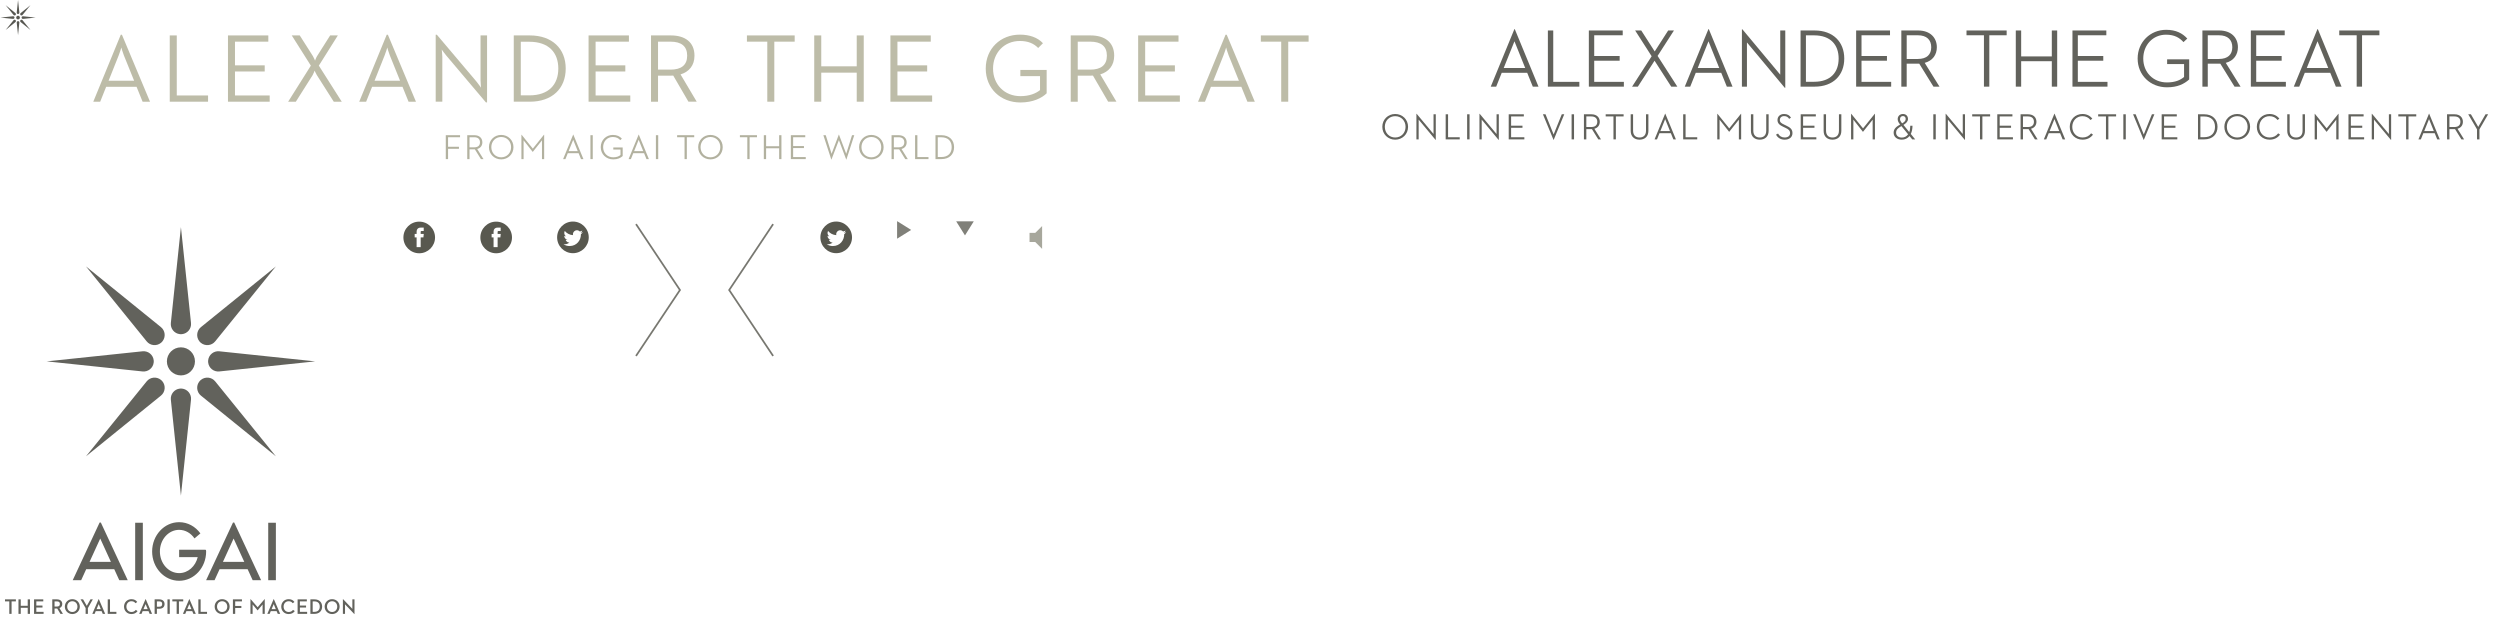
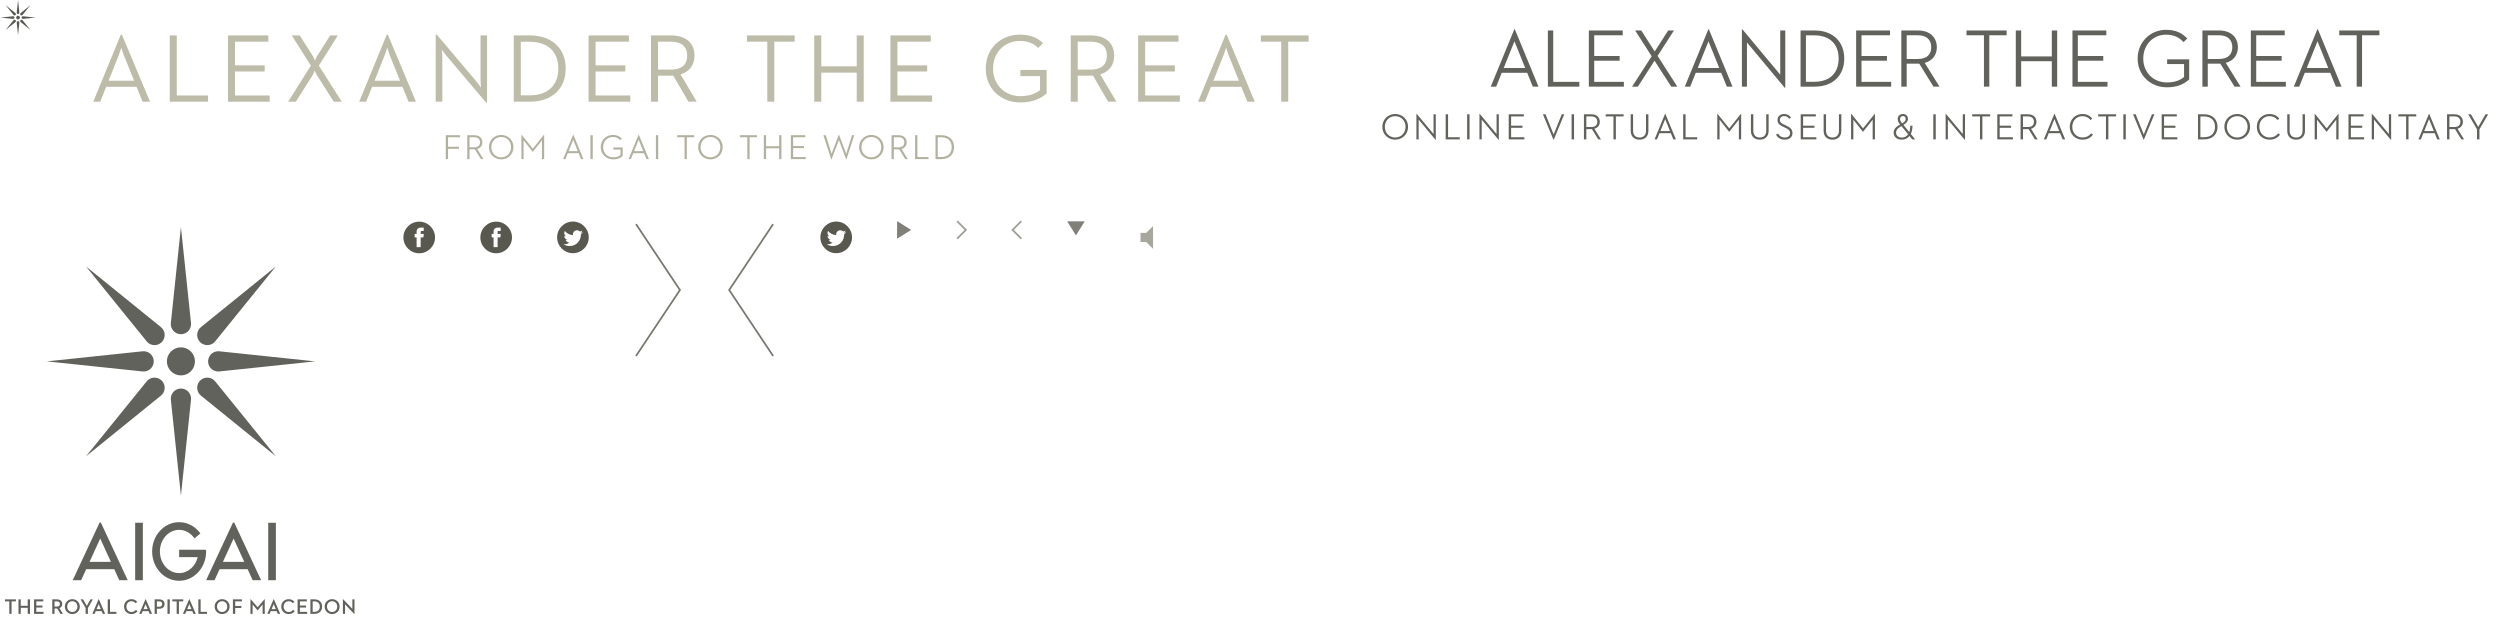
<svg xmlns="http://www.w3.org/2000/svg" version="1.1" x="0px" y="0px" viewBox="0 0 1422.274 353.485" style="enable-background:new 0 0 1422.274 353.485;" xml:space="preserve">
  <g id="sprite_x5F_speaker">
    <g id="graphics_5_">
      <g>
-         <polygon style="fill:#A7A79C;" points="585.715,132.489 585.715,137.689 588.965,137.689 592.865,141.589 592.865,128.589      588.965,132.489    " />
-       </g>
-     </g>
-     <rect id="area_8_" x="579.487" y="125" style="opacity:0;fill:#CCCCCC;" width="19.778" height="20.085" />
+         <polygon style="fill:#A7A79C;" points="648.84,132.489 648.84,137.689 652.09,137.689 655.99,141.589 655.99,128.589      652.09,132.489    " />
+       </g>
+     </g>
+     <rect id="area_8_" x="642.612" y="125" style="opacity:0;fill:#CCCCCC;" width="19.778" height="20.085" />
  </g>
  <g id="sprite_x5F_arrow-down">
    <g id="graphics_9_">
-       <polygon style="fill:#808079;" points="548.987,133.928 553.987,125.928 543.987,125.928   " />
-     </g>
-     <rect id="area_13_" x="543.237" y="125" style="opacity:0;fill:#CCCCCC;" width="12.25" height="9.75" />
+       <polygon style="fill:#808079;" points="612.112,133.928 617.112,125.928 607.112,125.928   " />
+     </g>
+     <rect id="area_13_" x="606.362" y="125" style="opacity:0;fill:#CCCCCC;" width="12.25" height="9.75" />
+   </g>
+   <g id="sprite_x5F_previous-small">
+     <g id="graphics_11_">
+       <polyline style="fill:none;stroke:#9D9D93;" points="581.05,125.803 576.05,130.803 581.05,135.803   " />
+     </g>
+     <rect id="area_11_" x="574.8" y="125" style="opacity:0;fill:#CCCCCC;" width="7.562" height="11.625" />
+   </g>
+   <g id="sprite_x5F_next-small">
+     <g id="graphics_copy">
+       <polyline style="fill:none;stroke:#9D9D93;" points="544.487,135.803 549.487,130.803 544.487,125.803   " />
+     </g>
+     <rect id="area_16_" x="543.237" y="125" style="opacity:0;fill:#CCCCCC;" width="7.562" height="11.625" />
  </g>
  <g id="sprite_x5F_arrow-up">
    <g id="graphics_10_">
      <polygon style="fill:#808079;" points="518.362,130.803 510.362,125.803 510.362,135.803   " />
    </g>
    <rect id="area_14_" x="509.612" y="125" style="opacity:0;fill:#CCCCCC;" width="9.625" height="11.625" />
  </g>
  <g id="sprite_x5F_twitter">
    <g id="graphics">
      <path style="fill:#58584F;" d="M475.724,126.043c-4.971,0-9,4.031-9,9.001c0,4.97,4.03,8.999,9,8.999c4.971,0,9-4.029,9-8.999    C484.723,130.073,480.694,126.043,475.724,126.043z M480.258,133.229c0.004,0.097,0.006,0.195,0.006,0.293    c0,2.998-2.281,6.454-6.453,6.454c-1.281,0-2.473-0.375-3.477-1.019c0.178,0.02,0.358,0.031,0.541,0.031    c1.063,0,2.041-0.363,2.817-0.971c-0.992-0.018-1.83-0.674-2.119-1.575c0.138,0.027,0.281,0.041,0.427,0.041    c0.207,0,0.407-0.027,0.597-0.079c-1.038-0.208-1.82-1.126-1.82-2.224c0-0.01,0-0.019,0-0.029c0.306,0.17,0.656,0.272,1.028,0.284    c-0.609-0.408-1.009-1.101-1.009-1.888c0-0.416,0.112-0.805,0.307-1.14c1.119,1.372,2.79,2.275,4.676,2.37    c-0.039-0.166-0.059-0.339-0.059-0.517c0-1.253,1.016-2.268,2.268-2.268c0.653,0,1.242,0.276,1.656,0.716    c0.517-0.101,1.002-0.291,1.441-0.55c-0.17,0.53-0.529,0.974-0.998,1.255c0.459-0.055,0.896-0.177,1.303-0.357    C481.086,132.509,480.701,132.909,480.258,133.229z" />
    </g>
    <rect id="area_6_" x="465.834" y="125" style="opacity:0;fill:#CCCCCC;" width="19.778" height="20.085" />
  </g>
  <g id="sprite_x5F_previous">
    <g id="graphics_7_">
      <polyline style="fill:none;stroke:#777770;" points="439.834,127.5 414.834,165 439.834,202.5   " />
    </g>
    <rect id="area_9_" x="412.834" y="125" style="opacity:0;fill:#CCCCCC;" width="29" height="80" />
  </g>
  <g id="sprite_x5F_next">
    <g id="graphics_8_">
      <polyline style="fill:none;stroke:#777770;" points="361.834,202.5 386.834,165 361.834,127.5   " />
    </g>
    <rect id="area_12_" x="359.834" y="125" style="opacity:0;fill:#CCCCCC;" width="29" height="80" />
  </g>
  <g id="sprite_x5F_twitter-hover">
    <g id="graphics_3_">
      <path style="fill:#58584F;" d="M325.946,126.043c-4.971,0-9,4.031-9,9.001c0,4.97,4.029,8.999,9,8.999c4.971,0,9-4.029,9-8.999    C334.945,130.073,330.916,126.043,325.946,126.043z M330.48,133.229c0.004,0.097,0.006,0.195,0.006,0.293    c0,2.998-2.281,6.454-6.453,6.454c-1.281,0-2.473-0.375-3.477-1.019c0.178,0.02,0.358,0.031,0.541,0.031    c1.063,0,2.041-0.363,2.817-0.971c-0.992-0.018-1.83-0.674-2.119-1.575c0.138,0.027,0.28,0.041,0.427,0.041    c0.207,0,0.407-0.027,0.597-0.079c-1.038-0.208-1.82-1.126-1.82-2.224c0-0.01,0-0.019,0-0.029c0.306,0.17,0.656,0.272,1.028,0.284    c-0.609-0.408-1.009-1.101-1.009-1.888c0-0.416,0.112-0.805,0.307-1.14c1.119,1.372,2.79,2.275,4.676,2.37    c-0.039-0.166-0.059-0.339-0.059-0.517c0-1.253,1.016-2.268,2.268-2.268c0.653,0,1.242,0.276,1.656,0.716    c0.517-0.101,1.002-0.291,1.441-0.55c-0.17,0.53-0.53,0.974-0.998,1.255c0.459-0.055,0.896-0.177,1.303-0.357    C331.308,132.509,330.923,132.909,330.48,133.229z" />
    </g>
    <rect id="area_7_" x="316.056" y="125" style="opacity:0;fill:#CCCCCC;" width="19.778" height="20.085" />
  </g>
  <g id="sprite_x5F_facebook_1_">
    <g id="graphics_39_">
      <path style="fill:#58584F;" d="M282.279,126.089c-4.971,0-9.001,4.031-9.001,9.001c0,4.97,4.03,8.999,9.001,8.999s9-4.029,9-8.999    C291.279,130.12,287.249,126.089,282.279,126.089z M284.661,135.052h-1.558c0,2.491,0,5.558,0,5.558h-2.311c0,0,0-3.036,0-5.558    h-1.098v-1.962h1.098v-1.271c0-0.91,0.432-2.331,2.332-2.331l1.71,0.007v1.906c0,0-1.04,0-1.242,0s-0.489,0.102-0.489,0.534v1.156    h1.76L284.661,135.052z" />
    </g>
    <rect id="area_5_" x="272.278" y="125" style="opacity:0;fill:#CCCCCC;" width="19.778" height="20.085" />
  </g>
  <g id="sprite_x5F_facebook-hover">
    <g id="graphics_2_">
      <path style="fill:#58584F;" d="M238.501,126.089c-4.971,0-9.001,4.031-9.001,9.001c0,4.97,4.03,8.999,9.001,8.999s9-4.029,9-8.999    C247.501,130.12,243.471,126.089,238.501,126.089z M240.883,135.052h-1.558c0,2.491,0,5.558,0,5.558h-2.311c0,0,0-3.036,0-5.558    h-1.098v-1.962h1.098v-1.271c0-0.91,0.432-2.331,2.332-2.331l1.71,0.007v1.906c0,0-1.04,0-1.242,0    c-0.202,0-0.489,0.102-0.489,0.534v1.156h1.76L240.883,135.052z" />
    </g>
    <rect id="area_4_" x="228.5" y="125" style="opacity:0;fill:#CCCCCC;" width="19.778" height="20.085" />
  </g>
  <g id="sprite_x5F_logo">
    <g id="graphics_13_">
      <g>
        <g>
          <rect x="76.902" y="297.396" style="fill:#62625C;" width="4.36" height="32.687" />
          <path style="fill:#62625C;" d="M56.662,297.287l-15.294,32.796h4.809l2.872-6.276h15.939l2.869,6.276h4.808l-15.294-32.796      H56.662z M50.943,319.665l6.076-13.287l6.073,13.287H50.943z" />
          <rect x="152.593" y="297.396" style="fill:#62625C;" width="4.356" height="32.687" />
          <path style="fill:#62625C;" d="M132.547,297.287l-15.291,32.796h4.808l2.869-6.276h15.937l2.872,6.276h4.811l-15.294-32.796      H132.547z M126.825,319.665l6.076-13.287l6.075,13.287H126.825z" />
          <path style="fill:#62625C;" d="M116.722,312.747c-0.925,0-14.809,0-14.809,0v4.194h10.575      c-1.256,5.247-5.514,9.109-10.575,9.109c-6.047,0-10.949-5.51-10.949-12.312c0-6.797,4.902-12.307,10.949-12.307      c3.565,0,6.731,1.919,8.73,4.885l3.362-2.857c-2.814-3.89-7.182-6.388-12.092-6.388c-8.486,0-15.365,7.462-15.365,16.668      c0,9.211,6.879,16.674,15.365,16.674s15.363-7.463,15.363-16.674C117.276,313.088,117.232,312.747,116.722,312.747z" />
        </g>
        <g>
          <path style="fill:#62625C;" d="M102.33,190.097c0.202,0.022,0.401,0.032,0.601,0.032c0.199,0,0.398-0.01,0.6-0.032      c3.169-0.332,5.467-3.171,5.136-6.338l-5.736-54.558l-5.734,54.558C96.865,186.926,99.165,189.765,102.33,190.097z" />
          <circle style="fill:#62625C;" cx="102.932" cy="205.589" r="7.986" />
          <path style="fill:#62625C;" d="M103.532,221.079c-0.202-0.02-0.401-0.03-0.6-0.03c-0.2,0-0.399,0.009-0.601,0.03      c-3.165,0.332-5.466,3.171-5.133,6.34l5.734,54.557l5.736-54.557C108.999,224.25,106.701,221.411,103.532,221.079z" />
          <path style="fill:#62625C;" d="M87.441,206.189c0.021-0.202,0.03-0.402,0.03-0.6c0-0.2-0.008-0.401-0.03-0.603      c-0.333-3.169-3.172-5.465-6.338-5.132l-54.559,5.734l54.559,5.733C84.269,211.656,87.108,209.358,87.441,206.189z" />
          <path style="fill:#62625C;" d="M118.422,204.986c-0.018,0.201-0.029,0.402-0.029,0.603c0,0.198,0.011,0.398,0.029,0.602      c0.333,3.167,3.173,5.465,6.338,5.131l54.559-5.733l-54.559-5.734C121.594,199.522,118.755,201.818,118.422,204.986z" />
          <path style="fill:#62625C;" d="M91.553,195.061c0.158-0.13,0.306-0.265,0.446-0.406c0.142-0.14,0.276-0.29,0.405-0.447      c2.005-2.476,1.621-6.107-0.851-8.111L48.92,151.574l34.522,42.632C85.447,196.682,89.078,197.064,91.553,195.061z" />
          <path style="fill:#62625C;" d="M114.313,216.116c-0.158,0.127-0.307,0.262-0.449,0.404c-0.14,0.139-0.274,0.289-0.405,0.448      c-2.003,2.476-1.618,6.105,0.854,8.109l42.633,34.524l-34.526-42.632C120.419,214.493,116.785,214.114,114.313,216.116z" />
          <path style="fill:#62625C;" d="M92,216.521c-0.141-0.142-0.289-0.277-0.446-0.404c-2.476-2.003-6.106-1.623-8.112,0.852      L48.92,259.601l42.634-34.524c2.472-2.004,2.856-5.633,0.851-8.109C92.276,216.811,92.142,216.66,92,216.521z" />
          <path style="fill:#62625C;" d="M113.864,194.656c0.142,0.141,0.291,0.276,0.449,0.406c2.472,2.003,6.109,1.621,8.107-0.855      l34.526-42.632l-42.633,34.524c-2.472,2.004-2.857,5.635-0.854,8.111C113.59,194.366,113.724,194.516,113.864,194.656z" />
        </g>
        <g>
          <path style="fill:#62625C;" d="M5.293,342.135H2.841v-1.154h6.201v1.154H6.59v7.1H5.293V342.135z" />
          <path style="fill:#62625C;" d="M15.764,340.981h1.3v8.254h-1.3v-3.446h-3.955v3.446h-1.3v-8.254h1.3v3.653h3.955V340.981z" />
          <path style="fill:#62625C;" d="M19.37,340.981h5.258v1.154H20.67v2.368h3.505v1.128H20.67v2.452h4.125v1.154H19.37V340.981z" />
          <path style="fill:#62625C;" d="M31.034,349.235h-1.297v-8.254h2.645c1.928,0,3.035,1.055,3.035,2.621      c0,1.154-0.571,1.98-1.601,2.355l1.988,3.278h-1.42l-1.845-3.048h-0.158h-1.348V349.235z M32.334,345.07      c1.226,0,1.735-0.485,1.735-1.469c0-0.993-0.521-1.467-1.735-1.467h-1.3v2.936H32.334z" />
          <path style="fill:#62625C;" d="M36.887,345.107c0-2.438,1.893-4.235,4.261-4.235c2.363,0,4.261,1.797,4.261,4.235      c0,2.441-1.898,4.237-4.261,4.237C38.779,349.344,36.887,347.547,36.887,345.107z M44.058,345.107      c0-1.746-1.202-3.057-2.911-3.057c-1.713,0-2.916,1.311-2.916,3.057c0,1.749,1.202,3.06,2.916,3.06      C42.856,348.167,44.058,346.856,44.058,345.107z" />
          <path style="fill:#62625C;" d="M45.831,340.981h1.434l2.113,3.702l2.071-3.702h1.362l-2.805,4.953v3.301h-1.298v-3.292      L45.831,340.981z" />
          <path style="fill:#62625C;" d="M57.817,347.691h-3.351l-0.643,1.543h-1.31l3.615-8.422h0.075l3.627,8.422h-1.372L57.817,347.691      z M54.943,346.553h2.401l-1.187-2.888L54.943,346.553z" />
          <path style="fill:#62625C;" d="M61.286,340.981h1.297v7.1h3.642v1.154h-4.939V340.981z" />
          <path style="fill:#62625C;" d="M70.561,345.107c0-2.438,1.856-4.235,4.21-4.235c1.53,0,2.589,0.596,3.303,1.603l-0.993,0.702      c-0.548-0.739-1.25-1.127-2.345-1.127c-1.637,0-2.827,1.311-2.827,3.057c0,1.786,1.214,3.06,2.874,3.06      c1.071,0,1.857-0.399,2.476-1.203l1.008,0.693c-0.848,1.128-1.931,1.687-3.531,1.687      C72.378,349.344,70.561,347.547,70.561,345.107z" />
          <path style="fill:#62625C;" d="M84.495,347.691h-3.35l-0.643,1.543h-1.31l3.619-8.422h0.071l3.63,8.422h-1.374L84.495,347.691z       M81.62,346.553h2.405l-1.191-2.888L81.62,346.553z" />
          <path style="fill:#62625C;" d="M89.265,349.235h-1.3v-8.254h2.624c1.928,0,3.035,1.068,3.035,2.671      c0,1.639-1.119,2.669-3.035,2.669h-1.325V349.235z M90.542,345.167c1.226,0,1.731-0.508,1.731-1.515      c0-1.021-0.517-1.517-1.731-1.517h-1.277v3.032H90.542z" />
          <path style="fill:#62625C;" d="M95.278,340.981h1.3v8.254h-1.3V340.981z" />
          <path style="fill:#62625C;" d="M100.497,342.135h-2.452v-1.154h6.201v1.154h-2.452v7.1h-1.298V342.135z" />
          <path style="fill:#62625C;" d="M109.376,347.691h-3.351l-0.646,1.543h-1.312l3.618-8.422h0.074l3.628,8.422h-1.37      L109.376,347.691z M106.496,346.553h2.404l-1.19-2.888L106.496,346.553z" />
          <path style="fill:#62625C;" d="M112.845,340.981h1.298v7.1h3.642v1.154h-4.94V340.981z" />
          <path style="fill:#62625C;" d="M122.118,345.107c0-2.438,1.891-4.235,4.26-4.235c2.369,0,4.261,1.797,4.261,4.235      c0,2.441-1.893,4.237-4.261,4.237C124.009,349.344,122.118,347.547,122.118,345.107z M129.291,345.107      c0-1.746-1.201-3.057-2.913-3.057c-1.711,0-2.912,1.311-2.912,3.057c0,1.749,1.201,3.06,2.912,3.06      C128.09,348.167,129.291,346.856,129.291,345.107z" />
          <path style="fill:#62625C;" d="M132.508,340.981h5.144v1.154h-3.847v2.597h3.508v1.154h-3.508v3.35h-1.297V340.981z" />
          <path style="fill:#62625C;" d="M142.482,340.813h0.063l4.029,4.648l3.984-4.648h0.06v8.422h-1.226v-5.352l-2.818,3.361h-0.059      l-2.803-3.361v5.352h-1.23V340.813z" />
          <path style="fill:#62625C;" d="M157.383,347.691h-3.35l-0.643,1.543h-1.309l3.616-8.422h0.075l3.629,8.422h-1.374      L157.383,347.691z M154.506,346.553h2.404l-1.187-2.888L154.506,346.553z" />
          <path style="fill:#62625C;" d="M160.002,345.107c0-2.438,1.857-4.235,4.21-4.235c1.53,0,2.586,0.596,3.303,1.603l-0.997,0.702      c-0.547-0.739-1.249-1.127-2.341-1.127c-1.64,0-2.83,1.311-2.83,3.057c0,1.786,1.215,3.06,2.878,3.06      c1.069,0,1.86-0.399,2.479-1.203l1.005,0.693c-0.85,1.128-1.928,1.687-3.532,1.687      C161.822,349.344,160.002,347.547,160.002,345.107z" />
          <path style="fill:#62625C;" d="M169.309,340.981h5.258v1.154h-3.958v2.368h3.509v1.128h-3.509v2.452h4.127v1.154h-5.427V340.981      z" />
          <path style="fill:#62625C;" d="M176.587,340.981h2.332c2.69,0,4.344,1.688,4.344,4.126c0,2.441-1.639,4.128-4.344,4.128h-2.332      V340.981z M178.842,348.081c2.14,0,3.071-1.225,3.071-2.975c0-1.746-0.931-2.972-3.071-2.972h-0.957v5.947H178.842z" />
          <path style="fill:#62625C;" d="M184.687,345.107c0-2.438,1.893-4.235,4.261-4.235c2.365,0,4.261,1.797,4.261,4.235      c0,2.441-1.896,4.237-4.261,4.237C186.579,349.344,184.687,347.547,184.687,345.107z M191.858,345.107      c0-1.746-1.199-3.057-2.91-3.057c-1.714,0-2.917,1.311-2.917,3.057c0,1.749,1.203,3.06,2.917,3.06      C190.658,348.167,191.858,346.856,191.858,345.107z" />
          <path style="fill:#62625C;" d="M196.288,343.81v5.425h-1.217v-8.376h0.102l5.29,5.547v-5.425h1.214v8.376h-0.096L196.288,343.81      z" />
        </g>
      </g>
    </g>
    <rect id="area_3_" y="125" style="opacity:0;fill:#CCCCCC;" width="204.5" height="228.485" />
  </g>
  <g id="sprite_x5F_title">
    <g id="graphics_4_">
      <g>
        <path style="fill:#62625C;" d="M868.827,41.399h-14.475l-3.149,7.896h-3.102l13.441-32.71h0.235l13.488,32.71h-3.243     L868.827,41.399z M855.48,38.673h12.219l-6.11-15.18L855.48,38.673z" />
        <path style="fill:#62625C;" d="M880.601,17.337h3.055v29.232h14.851v2.726h-17.906V17.337z" />
        <path style="fill:#62625C;" d="M903.908,17.337h19.269v2.726h-16.214v11.796h14.475v2.679h-14.475v12.031h16.872v2.726h-19.927     V17.337z" />
        <path style="fill:#62625C;" d="M930.242,17.337h3.478l7.66,11.937l7.661-11.937h3.29l-9.305,14.475l11.232,17.483h-3.478     l-9.493-14.757l-9.493,14.757h-3.29L939.641,32L930.242,17.337z" />
        <path style="fill:#62625C;" d="M979.215,41.399h-14.475l-3.149,7.896h-3.102l13.441-32.71h0.235l13.488,32.71h-3.243     L979.215,41.399z M965.867,38.673h12.219l-6.11-15.18L965.867,38.673z" />
        <path style="fill:#62625C;" d="M993.855,24.151v25.143h-2.867V16.679h0.282l21.525,25.801V17.337h2.867v32.616h-0.282     L993.855,24.151z" />
        <path style="fill:#62625C;" d="M1024.353,17.337h7.99c10.574,0,16.872,6.533,16.872,15.979c0,9.446-6.251,15.979-16.872,15.979     h-7.99V17.337z M1032.061,46.522c9.447,0,13.958-5.452,13.958-13.206c0-7.755-4.512-13.206-13.958-13.206h-4.653v26.412H1032.061     z" />
        <path style="fill:#62625C;" d="M1055.979,17.337h19.269v2.726h-16.214v11.796h14.475v2.679h-14.475v12.031h16.872v2.726h-19.927     V17.337z" />
        <path style="fill:#62625C;" d="M1084.738,49.295h-3.055V17.337h9.54c6.909,0,10.668,4.136,10.668,9.54     c0,4.324-2.444,7.707-6.909,8.883l8.412,13.535h-3.431l-8.083-13.065h-0.752h-6.392V49.295z M1091.036,33.551     c5.217,0,7.661-2.585,7.661-6.674c0-4.136-2.491-6.815-7.661-6.815h-6.297v13.488H1091.036z" />
        <path style="fill:#62625C;" d="M1128.682,20.063h-9.916v-2.726h22.84v2.726h-9.869v29.232h-3.055V20.063z" />
        <path style="fill:#62625C;" d="M1167.296,17.337h3.055v31.958h-3.055V34.82h-17.436v14.475h-3.055V17.337h3.055v14.757h17.436     V17.337z" />
        <path style="fill:#62625C;" d="M1179.042,17.337h19.269v2.726h-16.214v11.796h14.475v2.679h-14.475v12.031h16.872v2.726h-19.927     V17.337z" />
        <path style="fill:#62625C;" d="M1216.124,33.316c0-9.446,7.238-16.355,16.214-16.355c5.593,0,9.305,1.974,12.031,4.982     l-2.162,2.021c-2.209-2.444-5.029-4.23-9.964-4.23c-7.425,0-12.924,5.828-12.924,13.582c0,7.754,5.593,13.582,13.488,13.582     c4.7,0,7.66-1.363,9.728-3.102v-7.332h-9.634v-2.726h12.548v11.467c-2.914,2.585-6.627,4.465-12.642,4.465     C1223.409,49.671,1216.124,42.809,1216.124,33.316z" />
        <path style="fill:#62625C;" d="M1256.022,49.295h-3.055V17.337h9.54c6.909,0,10.668,4.136,10.668,9.54     c0,4.324-2.444,7.707-6.909,8.883l8.413,13.535h-3.431l-8.083-13.065h-0.752h-6.392V49.295z M1262.319,33.551     c5.217,0,7.661-2.585,7.661-6.674c0-4.136-2.491-6.815-7.661-6.815h-6.297v13.488H1262.319z" />
        <path style="fill:#62625C;" d="M1280.528,17.337h19.268v2.726h-16.214v11.796h14.475v2.679h-14.475v12.031h16.872v2.726h-19.927     V17.337z" />
        <path style="fill:#62625C;" d="M1325.693,41.399h-14.475l-3.149,7.896h-3.102l13.441-32.71h0.235l13.488,32.71h-3.243     L1325.693,41.399z M1312.346,38.673h12.219l-6.11-15.18L1312.346,38.673z" />
        <path style="fill:#62625C;" d="M1340.738,20.063h-9.916v-2.726h22.84v2.726h-9.869v29.232h-3.055V20.063z" />
        <path style="fill:#62625C;" d="M786.412,72.156c0-4.22,3.275-7.307,7.328-7.307c4.052,0,7.328,3.086,7.328,7.307     c0,4.22-3.275,7.307-7.328,7.307C789.687,79.463,786.412,76.377,786.412,72.156z M799.639,72.156c0-3.464-2.498-6.068-5.9-6.068     c-3.401,0-5.9,2.604-5.9,6.068c0,3.464,2.499,6.068,5.9,6.068C797.141,78.224,799.639,75.621,799.639,72.156z" />
        <path style="fill:#62625C;" d="M807.09,68.062v11.233h-1.281V64.724h0.126l9.616,11.527V65.018h1.281v14.571h-0.126     L807.09,68.062z" />
        <path style="fill:#62625C;" d="M822.456,65.018h1.365v13.06h6.635v1.218h-8V65.018z" />
        <path style="fill:#62625C;" d="M834.663,65.018h1.386v14.277h-1.386V65.018z" />
        <path style="fill:#62625C;" d="M842.953,68.062v11.233h-1.281V64.724h0.126l9.616,11.527V65.018h1.281v14.571h-0.126     L842.953,68.062z" />
        <path style="fill:#62625C;" d="M858.319,65.018h8.608v1.218h-7.244v5.27h6.467v1.197h-6.467v5.375h7.538v1.218h-8.902V65.018z" />
        <path style="fill:#62625C;" d="M877.786,65.018h1.47l4.619,11.485l4.64-11.485h1.407l-6.026,14.571h-0.084L877.786,65.018z" />
        <path style="fill:#62625C;" d="M894.1,65.018h1.386v14.277H894.1V65.018z" />
        <path style="fill:#62625C;" d="M902.475,79.295h-1.365V65.018h4.262c3.086,0,4.766,1.848,4.766,4.262     c0,1.932-1.092,3.443-3.086,3.968l3.758,6.047h-1.533l-3.611-5.837h-0.336h-2.855V79.295z M905.288,72.261     c2.331,0,3.422-1.155,3.422-2.981c0-1.848-1.113-3.044-3.422-3.044h-2.813v6.026H905.288z" />
        <path style="fill:#62625C;" d="M917.916,66.235h-4.43v-1.218h10.204v1.218h-4.409v13.06h-1.365V66.235z" />
        <path style="fill:#62625C;" d="M927.712,74.445v-9.427h1.365v9.322c0,2.583,1.449,3.884,3.674,3.884     c2.247,0,3.674-1.302,3.674-3.884v-9.322h1.365v9.427c0,3.317-2.163,5.018-5.039,5.018     C929.875,79.463,927.712,77.762,927.712,74.445z" />
        <path style="fill:#62625C;" d="M950.561,75.768h-6.467l-1.407,3.527h-1.386l6.005-14.613h0.105l6.026,14.613h-1.449     L950.561,75.768z M944.598,74.55h5.459l-2.729-6.782L944.598,74.55z" />
        <path style="fill:#62625C;" d="M957.574,65.018h1.365v13.06h6.635v1.218h-8V65.018z" />
        <path style="fill:#62625C;" d="M976.978,64.724h0.084l6.719,8.314l6.677-8.314h0.105v14.571h-1.302V68.083l-5.48,6.887h-0.084     l-5.417-6.887v11.212h-1.302V64.724z" />
        <path style="fill:#62625C;" d="M996.117,74.445v-9.427h1.365v9.322c0,2.583,1.449,3.884,3.674,3.884     c2.247,0,3.674-1.302,3.674-3.884v-9.322h1.365v9.427c0,3.317-2.163,5.018-5.039,5.018     C998.28,79.463,996.117,77.762,996.117,74.445z" />
        <path style="fill:#62625C;" d="M1011.544,75.978c0.756,1.428,2.058,2.247,3.737,2.247c1.953,0,3.107-0.966,3.107-2.457     c0-1.575-0.966-2.268-2.688-3.065l-1.155-0.546c-2.058-0.966-3.317-1.911-3.317-3.905c0-2.037,1.596-3.401,3.737-3.401     c1.848,0,3.065,0.672,3.947,2.1l-1.05,0.672c-0.63-1.071-1.554-1.575-2.876-1.575c-1.449,0-2.415,0.903-2.415,2.163     c0,1.365,0.777,1.89,2.52,2.709l1.134,0.546c2.289,1.071,3.527,2.121,3.527,4.262c0,2.352-1.785,3.737-4.451,3.737     c-2.331,0-3.989-1.134-4.913-2.877L1011.544,75.978z" />
        <path style="fill:#62625C;" d="M1024.436,65.018h8.608v1.218h-7.244v5.27h6.467v1.197h-6.467v5.375h7.538v1.218h-8.902V65.018z" />
        <path style="fill:#62625C;" d="M1037.481,74.445v-9.427h1.365v9.322c0,2.583,1.449,3.884,3.674,3.884     c2.247,0,3.674-1.302,3.674-3.884v-9.322h1.365v9.427c0,3.317-2.163,5.018-5.039,5.018     C1039.643,79.463,1037.481,77.762,1037.481,74.445z" />
        <path style="fill:#62625C;" d="M1053.092,64.724h0.084l6.719,8.314l6.677-8.314h0.105v14.571h-1.302V68.083l-5.48,6.887h-0.084     l-5.417-6.887v11.212h-1.302V64.724z" />
        <path style="fill:#62625C;" d="M1086.186,75.138c0.378-0.987,0.588-2.205,0.588-3.611h1.26c0,1.869-0.357,3.443-0.966,4.682     l2.499,3.086h-1.68l-1.554-1.911c-1.071,1.344-2.604,2.079-4.388,2.079c-2.708,0-4.64-1.575-4.64-3.968     c0-2.373,1.701-3.506,3.695-4.661l-0.252-0.315c-0.819-1.008-1.134-1.89-1.134-2.792c0-1.617,1.197-2.877,3.003-2.877     c1.764,0,2.855,1.218,2.855,2.835c0,1.386-1.05,2.436-2.583,3.38L1086.186,75.138z M1081.735,71.736     c-1.785,1.008-3.023,1.911-3.023,3.758c0,1.701,1.365,2.771,3.233,2.771c1.533,0,2.75-0.651,3.59-1.869L1081.735,71.736z      M1084.171,67.684c0-0.945-0.588-1.659-1.554-1.659c-1.029,0-1.68,0.714-1.68,1.701c0,0.735,0.336,1.365,0.84,1.995l0.378,0.462     C1083.352,69.469,1084.171,68.776,1084.171,67.684z" />
        <path style="fill:#62625C;" d="M1099.879,65.018h1.386v14.277h-1.386V65.018z" />
        <path style="fill:#62625C;" d="M1108.17,68.062v11.233h-1.281V64.724h0.126l9.616,11.527V65.018h1.281v14.571h-0.126     L1108.17,68.062z" />
        <path style="fill:#62625C;" d="M1126.429,66.235h-4.43v-1.218h10.204v1.218h-4.409v13.06h-1.365V66.235z" />
        <path style="fill:#62625C;" d="M1136.276,65.018h8.609v1.218h-7.244v5.27h6.467v1.197h-6.467v5.375h7.538v1.218h-8.903V65.018z" />
        <path style="fill:#62625C;" d="M1150.887,79.295h-1.365V65.018h4.262c3.087,0,4.766,1.848,4.766,4.262     c0,1.932-1.092,3.443-3.086,3.968l3.758,6.047h-1.533l-3.611-5.837h-0.336h-2.855V79.295z M1153.701,72.261     c2.33,0,3.422-1.155,3.422-2.981c0-1.848-1.113-3.044-3.422-3.044h-2.813v6.026H1153.701z" />
        <path style="fill:#62625C;" d="M1172.018,75.768h-6.467l-1.407,3.527h-1.385l6.005-14.613h0.105l6.026,14.613h-1.448     L1172.018,75.768z M1166.056,74.55h5.459l-2.729-6.782L1166.056,74.55z" />
        <path style="fill:#62625C;" d="M1177.503,72.156c0-4.241,3.17-7.307,7.223-7.307c2.415,0,4.325,0.987,5.606,2.667l-1.05,0.756     c-1.071-1.386-2.583-2.184-4.577-2.184c-3.317,0-5.774,2.604-5.774,6.068c0,3.506,2.498,6.068,5.879,6.068     c2.057,0,3.716-0.861,4.85-2.373l1.071,0.756c-1.407,1.848-3.401,2.855-5.963,2.855     C1180.673,79.463,1177.482,76.398,1177.503,72.156z" />
        <path style="fill:#62625C;" d="M1198.101,66.235h-4.43v-1.218h10.204v1.218h-4.409v13.06h-1.365V66.235z" />
        <path style="fill:#62625C;" d="M1207.99,65.018h1.385v14.277h-1.385V65.018z" />
        <path style="fill:#62625C;" d="M1213.522,65.018h1.47l4.619,11.485l4.64-11.485h1.407l-6.026,14.571h-0.084L1213.522,65.018z" />
        <path style="fill:#62625C;" d="M1229.794,65.018h8.608v1.218h-7.244v5.27h6.467v1.197h-6.467v5.375h7.538v1.218h-8.902V65.018z" />
        <path style="fill:#62625C;" d="M1250.458,65.018h3.569c4.724,0,7.538,2.918,7.538,7.139c0,4.22-2.793,7.139-7.538,7.139h-3.569     V65.018z M1253.901,78.056c4.22,0,6.236-2.436,6.236-5.9c0-3.464-2.016-5.9-6.236-5.9h-2.078v11.8H1253.901z" />
        <path style="fill:#62625C;" d="M1265.452,72.156c0-4.22,3.275-7.307,7.328-7.307c4.052,0,7.328,3.086,7.328,7.307     c0,4.22-3.275,7.307-7.328,7.307C1268.727,79.463,1265.452,76.377,1265.452,72.156z M1278.679,72.156     c0-3.464-2.498-6.068-5.9-6.068c-3.401,0-5.9,2.604-5.9,6.068c0,3.464,2.499,6.068,5.9,6.068     C1276.181,78.224,1278.679,75.621,1278.679,72.156z" />
        <path style="fill:#62625C;" d="M1283.925,72.156c0-4.241,3.17-7.307,7.223-7.307c2.414,0,4.325,0.987,5.606,2.667l-1.05,0.756     c-1.071-1.386-2.583-2.184-4.577-2.184c-3.317,0-5.774,2.604-5.774,6.068c0,3.506,2.499,6.068,5.879,6.068     c2.058,0,3.716-0.861,4.85-2.373l1.071,0.756c-1.407,1.848-3.401,2.855-5.963,2.855     C1287.096,79.463,1283.904,76.398,1283.925,72.156z" />
        <path style="fill:#62625C;" d="M1301.238,74.445v-9.427h1.365v9.322c0,2.583,1.449,3.884,3.674,3.884     c2.247,0,3.674-1.302,3.674-3.884v-9.322h1.365v9.427c0,3.317-2.163,5.018-5.039,5.018     C1303.4,79.463,1301.238,77.762,1301.238,74.445z" />
        <path style="fill:#62625C;" d="M1316.849,64.724h0.084l6.719,8.314l6.677-8.314h0.105v14.571h-1.302V68.083l-5.48,6.887h-0.084     l-5.417-6.887v11.212h-1.302V64.724z" />
        <path style="fill:#62625C;" d="M1336.072,65.018h8.608v1.218h-7.244v5.27h6.467v1.197h-6.467v5.375h7.538v1.218h-8.902V65.018z" />
        <path style="fill:#62625C;" d="M1350.599,68.062v11.233h-1.281V64.724h0.126l9.616,11.527V65.018h1.281v14.571h-0.126     L1350.599,68.062z" />
        <path style="fill:#62625C;" d="M1368.859,66.235h-4.43v-1.218h10.204v1.218h-4.409v13.06h-1.365V66.235z" />
        <path style="fill:#62625C;" d="M1385.128,75.768h-6.467l-1.407,3.527h-1.386l6.005-14.613h0.105l6.026,14.613h-1.449     L1385.128,75.768z M1379.166,74.55h5.459l-2.729-6.782L1379.166,74.55z" />
        <path style="fill:#62625C;" d="M1393.506,79.295h-1.365V65.018h4.262c3.087,0,4.766,1.848,4.766,4.262     c0,1.932-1.092,3.443-3.086,3.968l3.758,6.047h-1.533l-3.611-5.837h-0.336h-2.855V79.295z M1396.32,72.261     c2.331,0,3.422-1.155,3.422-2.981c0-1.848-1.113-3.044-3.422-3.044h-2.813v6.026H1396.32z" />
        <path style="fill:#62625C;" d="M1404.198,65.018h1.533l4.157,7.181l4.157-7.181h1.47l-4.934,8.545v5.732h-1.386v-5.711     L1404.198,65.018z" />
      </g>
    </g>
    <rect id="area_1_" x="777.774" style="opacity:0;fill:#CCCCCC;" width="644.5" height="91" />
  </g>
  <g id="sprite_x5F_title-intro">
    <g id="graphics_6_">
      <g>
        <path style="fill:#BDBCA8;" d="M68.707,19.764h0.665l15.97,38.095h-4.214l-3.438-8.484h-17.3l-3.383,8.484h-3.936L68.707,19.764z      M76.304,45.936L70.482,31.52c-0.721-1.775-1.442-4.381-1.442-4.492c-0.055,0.111-0.776,2.717-1.497,4.436l-5.767,14.473H76.304z     " />
        <path style="fill:#BDBCA8;" d="M96.572,20.151h3.993V54.31h17.799v3.549H96.572V20.151z" />
        <path style="fill:#BDBCA8;" d="M129.693,20.151h22.956V23.7h-18.964v13.475h16.912v3.493h-16.912V54.31h19.74v3.549h-23.732     V20.151z" />
        <path style="fill:#BDBCA8;" d="M176.847,37.342l-10.868-17.191h4.547l7.486,11.756c0.609,0.998,1.22,2.606,1.22,2.606     s0.554-1.664,1.164-2.606l7.431-11.756h4.38l-10.813,17.191l13.031,20.517h-4.547l-9.592-15.083     c-0.555-0.887-1.22-2.384-1.275-2.606c-0.056,0.056-0.61,1.664-1.165,2.606l-9.537,15.083h-4.381L176.847,37.342z" />
        <path style="fill:#BDBCA8;" d="M220.005,19.764h0.665l15.97,38.095h-4.214l-3.438-8.484h-17.301l-3.383,8.484h-3.937     L220.005,19.764z M227.602,45.936L221.78,31.52c-0.721-1.775-1.441-4.381-1.441-4.492c-0.056,0.111-0.776,2.717-1.497,4.436     l-5.768,14.473H227.602z" />
        <path style="fill:#BDBCA8;" d="M253.915,31.63c-0.998-1.164-2.44-3.161-2.606-3.438c0,0.276,0.333,2.717,0.333,4.214v25.452     h-3.771V19.764h0.666l22.513,26.616c0.998,1.22,2.439,3.271,2.607,3.493c0-0.111-0.277-2.662-0.277-4.27V20.151h3.715v38.095     h-0.665L253.915,31.63z" />
        <path style="fill:#BDBCA8;" d="M292.286,20.151h9.149c12.588,0,20.406,7.431,20.406,18.853c0,11.423-7.764,18.854-20.406,18.854     h-9.149V20.151z M301.158,54.254c11.145,0,16.469-6.267,16.469-15.249c0-8.983-5.323-15.249-16.469-15.249h-4.879v30.498H301.158     z" />
        <path style="fill:#BDBCA8;" d="M334.844,20.151h22.957V23.7h-18.964v13.475h16.912v3.493h-16.912V54.31h19.74v3.549h-23.733     V20.151z" />
        <path style="fill:#BDBCA8;" d="M370.366,20.151h11.312c7.874,0,13.419,3.716,13.419,11.534c0,5.545-3.05,9.149-7.93,10.647     l9.205,15.526h-4.714l-8.649-14.861c-0.555,0.056-1.165,0.056-1.775,0.056h-6.876v14.806h-3.993V20.151z M381.457,39.615     c6.154,0,9.482-2.606,9.482-7.93c0-5.435-3.382-7.985-9.482-7.985h-7.098v15.915H381.457z" />
        <path style="fill:#BDBCA8;" d="M436.519,23.7H424.93v-3.549h27.171V23.7h-11.589v34.158h-3.993V23.7z" />
        <path style="fill:#BDBCA8;" d="M463.225,20.151h3.992V37.73h20.184V20.151h3.992v37.707h-3.992V41.334h-20.184v16.524h-3.992     V20.151z" />
        <path style="fill:#BDBCA8;" d="M506.565,20.151h22.957V23.7h-18.964v13.475h16.912v3.493h-16.912V54.31h19.74v3.549h-23.733     V20.151z" />
        <path style="fill:#BDBCA8;" d="M560.796,39.005c0-11.367,8.429-19.297,19.407-19.297c5.435,0,10.037,1.553,13.143,4.88     l-2.718,2.717c-2.44-2.551-5.767-3.992-10.425-3.992c-8.872,0-15.248,6.709-15.248,15.692c0,8.983,6.432,15.692,15.581,15.692     c5.157,0,8.816-1.553,11.146-3.438v-7.93h-11.201v-3.549h14.972v13.308c-2.772,2.718-7.818,5.213-14.916,5.213     C569.28,58.302,560.796,50.372,560.796,39.005z" />
        <path style="fill:#BDBCA8;" d="M609.144,20.151h11.312c7.874,0,13.419,3.716,13.419,11.534c0,5.545-3.05,9.149-7.93,10.647     l9.205,15.526h-4.714l-8.649-14.861c-0.555,0.056-1.165,0.056-1.774,0.056h-6.876v14.806h-3.993V20.151z M620.235,39.615     c6.154,0,9.482-2.606,9.482-7.93c0-5.435-3.382-7.985-9.482-7.985h-7.097v15.915H620.235z" />
        <path style="fill:#BDBCA8;" d="M647.505,20.151h22.956V23.7h-18.964v13.475h16.912v3.493h-16.912V54.31h19.74v3.549h-23.732     V20.151z" />
        <path style="fill:#BDBCA8;" d="M697.227,19.764h0.666l15.97,38.095h-4.215l-3.438-8.484h-17.301l-3.382,8.484h-3.938     L697.227,19.764z M704.825,45.936l-5.823-14.416c-0.721-1.775-1.441-4.381-1.441-4.492c-0.056,0.111-0.776,2.717-1.497,4.436     l-5.767,14.473H704.825z" />
        <path style="fill:#BDBCA8;" d="M728.896,23.7h-11.589v-3.549h27.17V23.7h-11.589v34.158h-3.992V23.7z" />
      </g>
      <g>
        <g>
          <path style="fill:#B2B19F;" d="M253.606,76.915h8.122v1.16h-6.822v5.421h6.202v1.16h-6.202v5.861h-1.3V76.915z" />
          <path style="fill:#B2B19F;" d="M267.119,90.518h-1.3V76.915h4.061c2.94,0,4.541,1.76,4.541,4.061c0,1.84-1.04,3.28-2.941,3.781      l3.581,5.761h-1.46l-3.44-5.561h-0.32h-2.721V90.518z M269.799,83.816c2.221,0,3.261-1.1,3.261-2.841      c0-1.761-1.06-2.901-3.261-2.901h-2.681v5.741H269.799z" />
          <path style="fill:#B2B19F;" d="M278.158,83.716c0-4.021,3.121-6.961,6.981-6.961c3.861,0,6.981,2.941,6.981,6.961      c0,4.021-3.121,6.961-6.981,6.961C281.279,90.678,278.158,87.737,278.158,83.716z M290.761,83.716      c0-3.301-2.38-5.781-5.621-5.781c-3.241,0-5.621,2.48-5.621,5.781c0,3.301,2.38,5.781,5.621,5.781      C288.38,89.498,290.761,87.017,290.761,83.716z" />
          <path style="fill:#B2B19F;" d="M296.636,76.635h0.08l6.401,7.922l6.361-7.922h0.1v13.883h-1.24V79.835l-5.221,6.562h-0.08      l-5.161-6.562v10.682h-1.24V76.635z" />
          <path style="fill:#B2B19F;" d="M329.177,87.157h-6.161l-1.34,3.361h-1.32l5.721-13.923h0.1l5.741,13.923h-1.38L329.177,87.157z       M323.496,85.997h5.201l-2.6-6.461L323.496,85.997z" />
          <path style="fill:#B2B19F;" d="M335.899,76.915h1.32v13.603h-1.32V76.915z" />
          <path style="fill:#B2B19F;" d="M341.767,83.716c0-4.021,3.08-6.961,6.901-6.961c2.38,0,3.961,0.84,5.121,2.121l-0.92,0.86      c-0.94-1.04-2.14-1.8-4.241-1.8c-3.161,0-5.501,2.48-5.501,5.781c0,3.301,2.38,5.781,5.741,5.781c2,0,3.261-0.58,4.141-1.32      v-3.121h-4.101v-1.16h5.341v4.881c-1.24,1.101-2.82,1.9-5.381,1.9C344.868,90.678,341.767,87.757,341.767,83.716z" />
          <path style="fill:#B2B19F;" d="M366.422,87.157h-6.161l-1.34,3.361h-1.32l5.721-13.923h0.1l5.741,13.923h-1.38L366.422,87.157z       M360.741,85.997h5.201l-2.601-6.461L360.741,85.997z" />
          <path style="fill:#B2B19F;" d="M373.145,76.915h1.32v13.603h-1.32V76.915z" />
          <path style="fill:#B2B19F;" d="M389.445,78.075h-4.221v-1.16h9.722v1.16h-4.201v12.443h-1.3V78.075z" />
          <path style="fill:#B2B19F;" d="M397.198,83.716c0-4.021,3.121-6.961,6.982-6.961c3.861,0,6.981,2.941,6.981,6.961      c0,4.021-3.121,6.961-6.981,6.961C400.318,90.678,397.198,87.737,397.198,83.716z M409.8,83.716c0-3.301-2.38-5.781-5.621-5.781      c-3.241,0-5.621,2.48-5.621,5.781c0,3.301,2.38,5.781,5.621,5.781C407.42,89.498,409.8,87.017,409.8,83.716z" />
          <path style="fill:#B2B19F;" d="M425.158,78.075h-4.221v-1.16h9.722v1.16h-4.201v12.443h-1.3V78.075z" />
          <path style="fill:#B2B19F;" d="M443.264,76.915h1.3v13.603h-1.3v-6.161h-7.422v6.161h-1.3V76.915h1.3v6.281h7.422V76.915z" />
          <path style="fill:#B2B19F;" d="M449.919,76.915h8.202v1.16h-6.901v5.021h6.162v1.14h-6.162v5.121h7.182v1.16h-8.482V76.915z" />
          <path style="fill:#B2B19F;" d="M468.418,76.915h1.36l3.321,10.582l4.101-10.902h0.1l4.121,10.902l3.301-10.582h1.28      l-4.481,13.863h-0.1l-4.161-11.062l-4.241,11.062h-0.08L468.418,76.915z" />
          <path style="fill:#B2B19F;" d="M488.739,83.716c0-4.021,3.121-6.961,6.982-6.961c3.861,0,6.981,2.941,6.981,6.961      c0,4.021-3.121,6.961-6.981,6.961C491.859,90.678,488.739,87.737,488.739,83.716z M501.341,83.716      c0-3.301-2.38-5.781-5.621-5.781c-3.241,0-5.621,2.48-5.621,5.781c0,3.301,2.38,5.781,5.621,5.781      C498.961,89.498,501.341,87.017,501.341,83.716z" />
          <path style="fill:#B2B19F;" d="M508.517,90.518h-1.3V76.915h4.061c2.94,0,4.541,1.76,4.541,4.061c0,1.84-1.04,3.28-2.941,3.781      l3.581,5.761h-1.461l-3.441-5.561h-0.32h-2.721V90.518z M511.197,83.816c2.221,0,3.261-1.1,3.261-2.841      c0-1.761-1.06-2.901-3.261-2.901h-2.68v5.741H511.197z" />
          <path style="fill:#B2B19F;" d="M520.608,76.915h1.3v12.442h6.321v1.16h-7.622V76.915z" />
          <path style="fill:#B2B19F;" d="M532.203,76.915h3.401c4.501,0,7.182,2.781,7.182,6.801c0,4.021-2.661,6.802-7.182,6.802h-3.401      V76.915z M535.483,89.337c4.021,0,5.941-2.32,5.941-5.621c0-3.301-1.92-5.621-5.941-5.621h-1.98v11.242H535.483z" />
        </g>
      </g>
    </g>
    <rect id="area_10_" x="44.912" style="opacity:0;fill:#CCCCCC;" width="708.862" height="101" />
  </g>
  <g id="sprite_x5F_logo-small">
    <g id="graphics_1_">
      <path style="fill:#585852;" d="M10.186,7.972c0.026,0.003,0.052,0.004,0.079,0.004c0.026,0,0.052-0.002,0.078-0.004    c0.415-0.043,0.716-0.415,0.672-0.83L10.264,0L9.514,7.142C9.47,7.557,9.771,7.929,10.186,7.972z M10.264,8.955    c-0.578,0-1.046,0.468-1.046,1.045c0,0.577,0.468,1.046,1.046,1.046c0.577,0,1.046-0.469,1.046-1.046    C11.31,9.423,10.842,8.955,10.264,8.955z M10.343,12.028c-0.026-0.002-0.052-0.004-0.078-0.004c-0.026,0-0.052,0.002-0.079,0.004    c-0.414,0.043-0.715,0.415-0.672,0.83L10.264,20l0.751-7.142C11.059,12.443,10.758,12.071,10.343,12.028z M8.236,10.079    C8.239,10.052,8.241,10.026,8.241,10c0-0.026-0.001-0.052-0.004-0.079C8.192,9.507,7.821,9.206,7.407,9.25L0.264,10l7.142,0.751    C7.821,10.794,8.192,10.493,8.236,10.079z M12.292,9.921C12.29,9.948,12.288,9.974,12.288,10c0,0.026,0.002,0.052,0.004,0.079    c0.044,0.415,0.415,0.715,0.83,0.672L20.264,10l-7.143-0.75C12.708,9.206,12.336,9.507,12.292,9.921z M8.775,8.622    c0.02-0.017,0.04-0.035,0.058-0.054C8.852,8.551,8.869,8.531,8.886,8.51c0.263-0.324,0.212-0.8-0.111-1.062L3.194,2.929    L7.713,8.51C7.975,8.834,8.451,8.884,8.775,8.622z M11.754,11.378c-0.02,0.016-0.04,0.034-0.059,0.053    c-0.018,0.018-0.036,0.038-0.053,0.059c-0.262,0.324-0.212,0.799,0.112,1.061l5.581,4.52l-4.52-5.581    C12.554,11.166,12.078,11.116,11.754,11.378z M8.834,11.431c-0.019-0.019-0.038-0.037-0.058-0.053    c-0.324-0.262-0.8-0.213-1.062,0.112l-4.519,5.581l5.582-4.52c0.323-0.262,0.374-0.737,0.111-1.061    C8.869,11.469,8.852,11.45,8.834,11.431z M11.696,8.569c0.019,0.019,0.039,0.036,0.059,0.054c0.324,0.262,0.799,0.212,1.061-0.112    l4.52-5.581l-5.581,4.519c-0.324,0.262-0.374,0.738-0.112,1.062C11.66,8.531,11.677,8.551,11.696,8.569z" />
    </g>
    <rect id="area_2_" style="opacity:0;fill:#CCCCCC;" width="20.912" height="20" />
  </g>
</svg>
